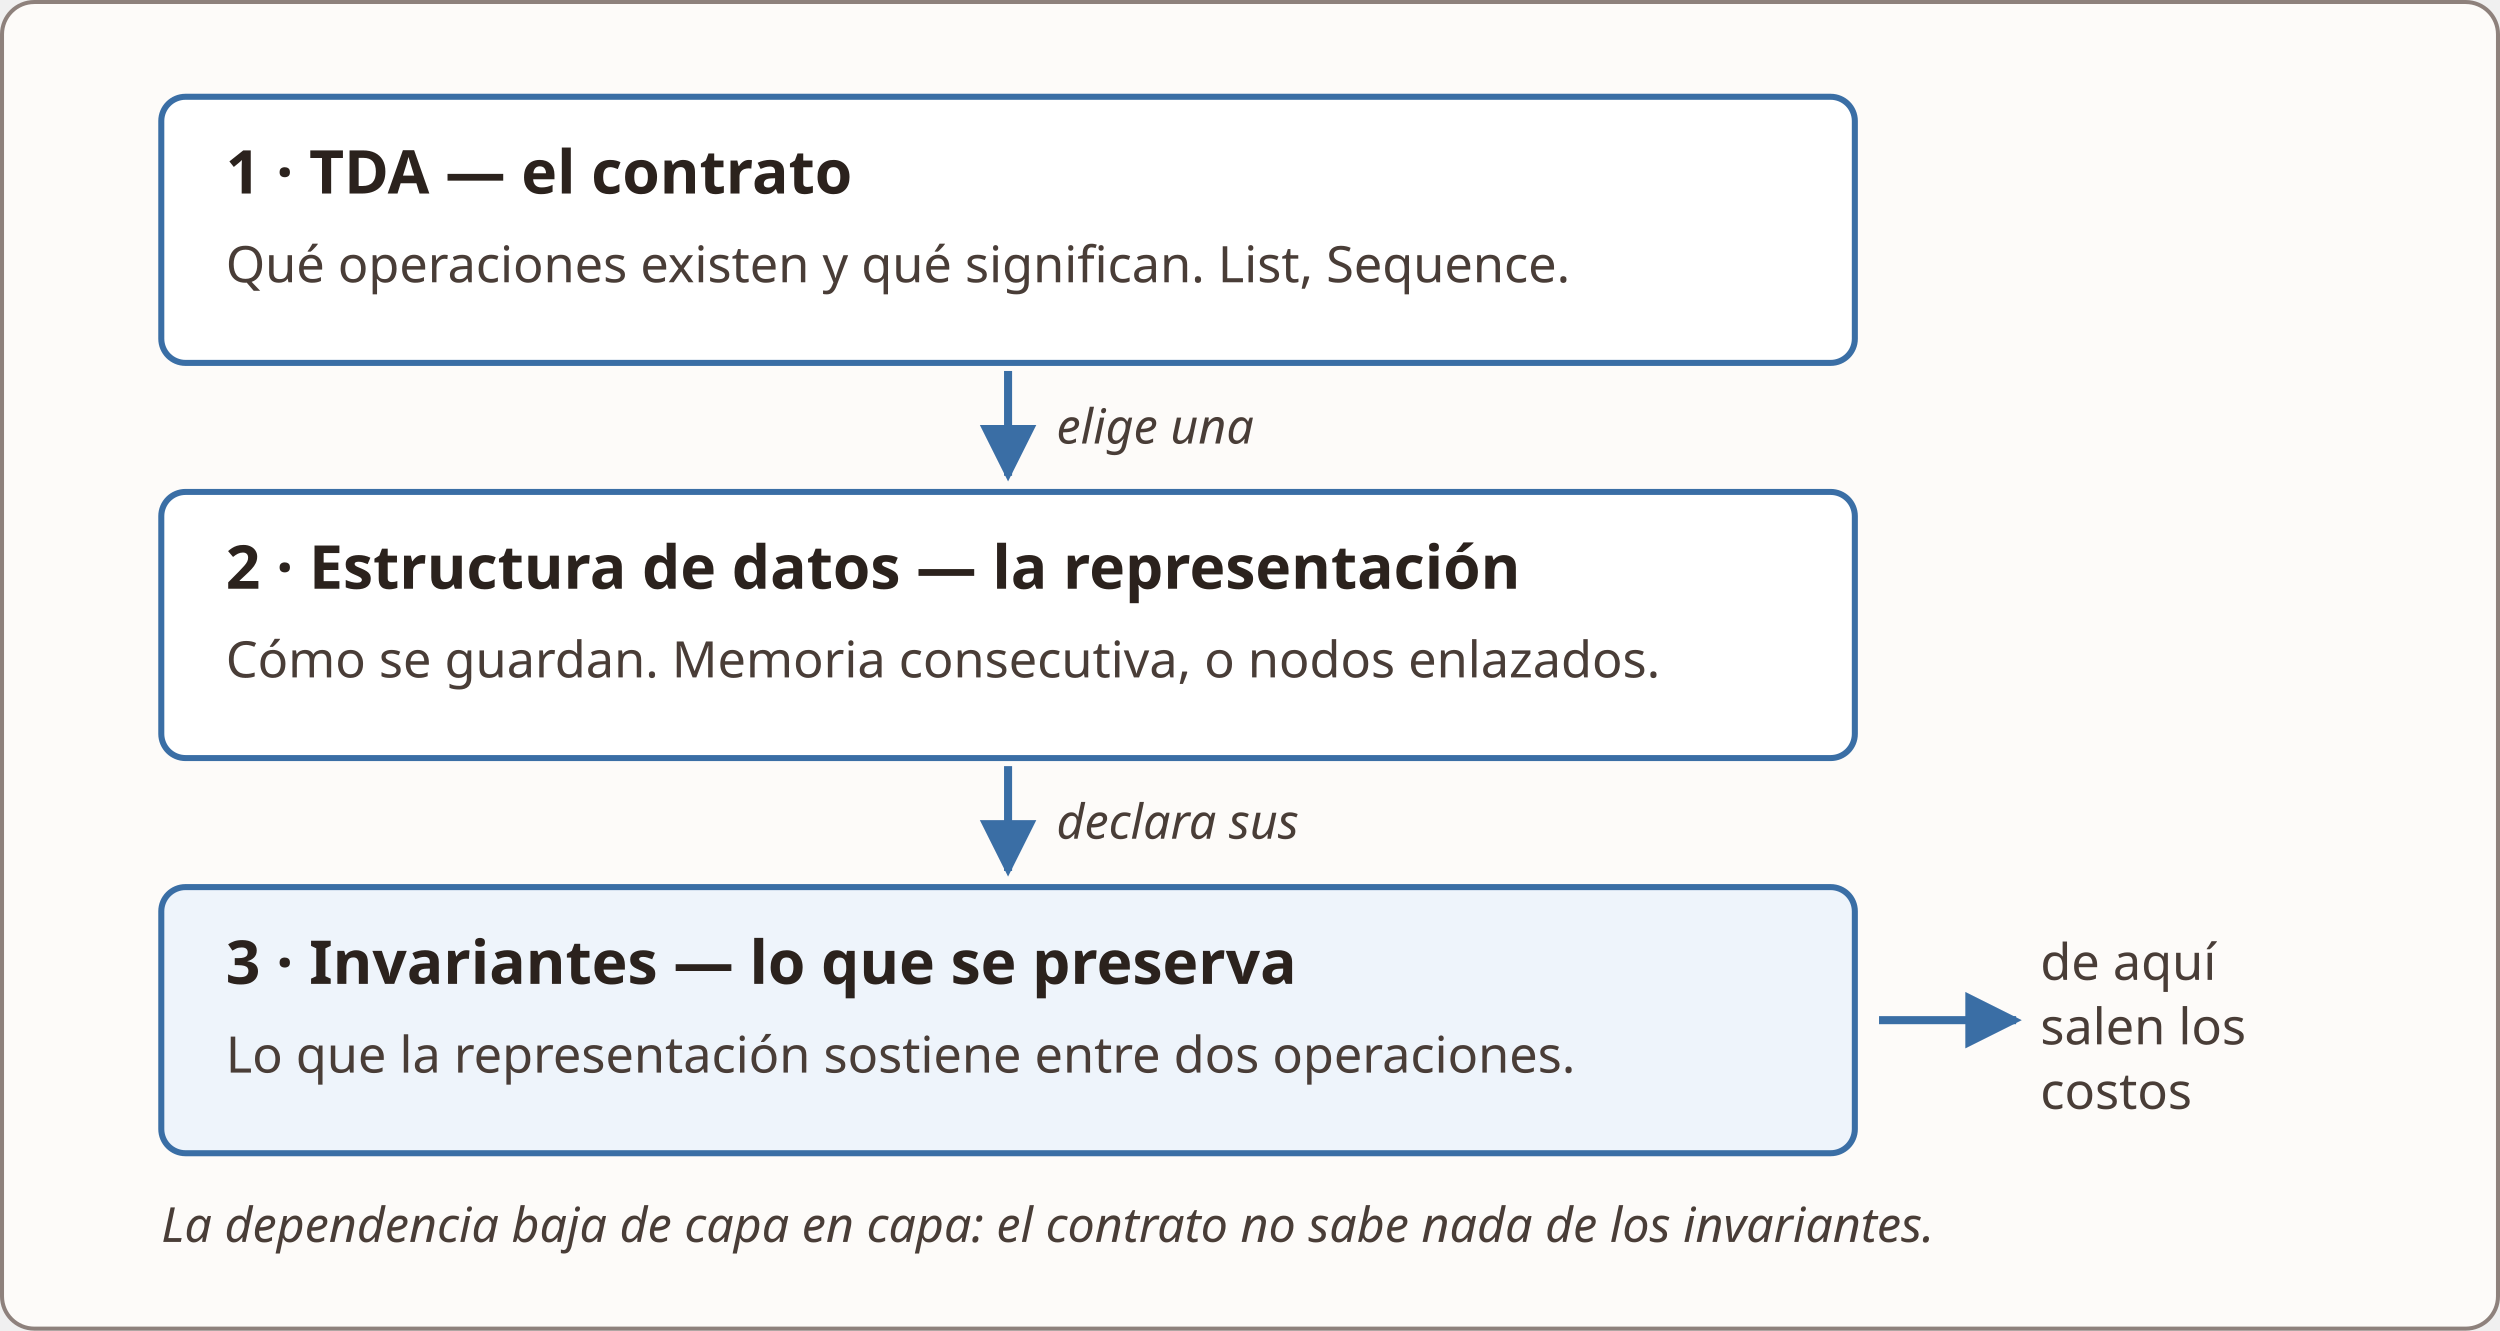
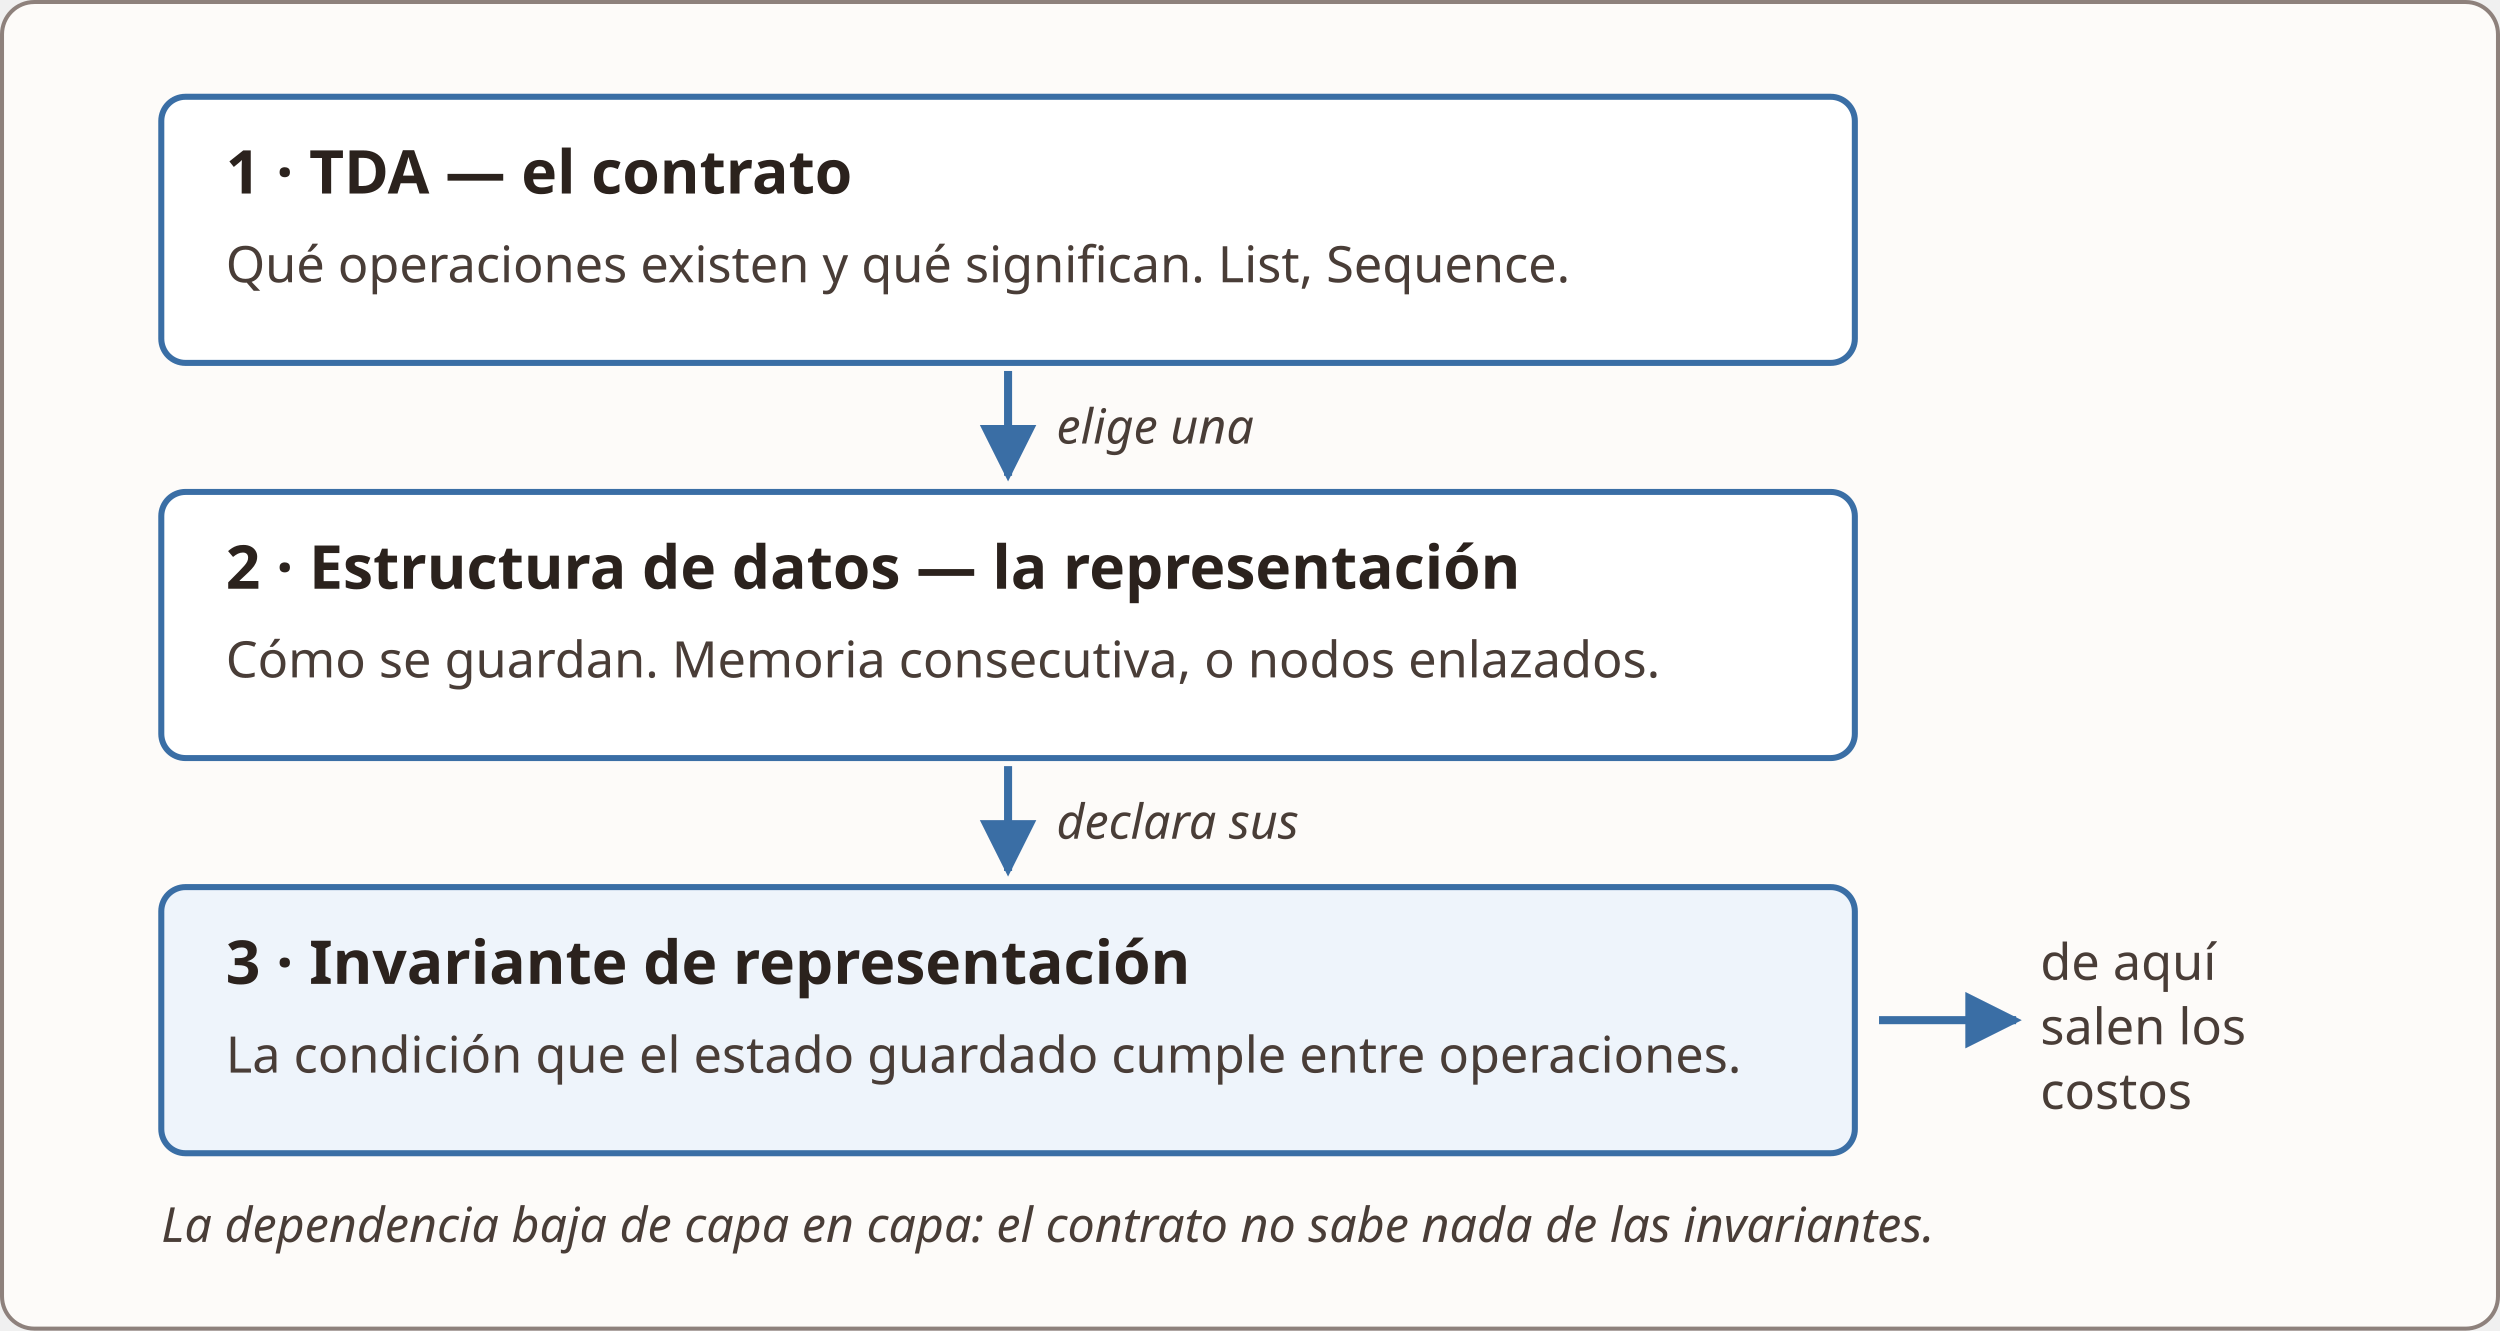
- <svg xmlns="http://www.w3.org/2000/svg" viewBox="0 0 620 330" width="620" height="330" role="img" aria-label="Tres capas apiladas: el TDA fija el contrato, la estructura de datos elige la representación, y los invariantes de esa representación son de donde salen los costos. La dependencia baja de capa en capa y nunca sube.">
+ <svg xmlns="http://www.w3.org/2000/svg" viewBox="0 0 620 330" width="620" height="330" role="img" aria-label="Tres capas apiladas: el TDA fija el contrato, la estructura de datos elige la representación, y las invariantes de esa representación son de donde salen los costos. La dependencia baja de capa en capa y nunca sube.">
  <style>
    .panel { fill: #fdfbf9; stroke: #8e817c; stroke-width: 1; }
    .capa { fill: #ffffff; stroke: #3a6ea5; stroke-width: 1.5; }
    .capa-inv { fill: #eef4fb; stroke: #3a6ea5; stroke-width: 1.5; }
    .t { fill: #2b221d; font-family: system-ui, sans-serif; font-size: 15px; font-weight: 600; }
    .s { fill: #493d37; font-family: system-ui, sans-serif; font-size: 12.5px; }
    .n { fill: #493d37; font-family: system-ui, sans-serif; font-size: 12px; font-style: italic; }
    .flecha { fill: none; stroke: #3a6ea5; stroke-width: 2; marker-end: url(#p); }
  </style>
  <defs>
    <marker id="p" viewBox="0 0 10 10" refX="9" refY="5" markerWidth="7" markerHeight="7" orient="auto-start-reverse">
      <path d="M 0 0 L 10 5 L 0 10 z" fill="#3a6ea5" />
    </marker>
  </defs>
  <rect x="0.5" y="0.5" width="619" height="329" rx="8" class="panel" />
  <rect x="40" y="24" width="420" height="66" rx="6" class="capa" />
  <text x="56" y="48" class="t">1 · TDA — el contrato</text>
  <text x="56" y="70" class="s">Qué operaciones existen y qué significan. List, Sequence.</text>
  <path d="M 250 92 L 250 118" class="flecha" />
  <text x="262" y="110" class="n">elige una</text>
  <rect x="40" y="122" width="420" height="66" rx="6" class="capa" />
  <text x="56" y="146" class="t">2 · Estructura de datos — la representación</text>
  <text x="56" y="168" class="s">Cómo se guardan. Memoria consecutiva, o nodos enlazados.</text>
  <path d="M 250 190 L 250 216" class="flecha" />
  <text x="262" y="208" class="n">declara sus</text>
  <rect x="40" y="220" width="420" height="66" rx="6" class="capa-inv" />
-   <text x="56" y="244" class="t">3 · Invariantes — lo que se preserva</text>
-   <text x="56" y="266" class="s">Lo que la representación sostiene entre dos operaciones.</text>
+   <text x="56" y="244" class="t">3 · Invariante de representación</text>
+   <text x="56" y="266" class="s">La condición que el estado guardado cumple entre operaciones.</text>
  <path d="M 466 253 L 500 253" class="flecha" />
  <text x="506" y="243" class="s">de aquí</text>
  <text x="506" y="259" class="s">salen los</text>
  <text x="506" y="275" class="s">costos</text>
-   <text x="40" y="308" class="n">La dependencia baja de capa en capa: el contrato no sabe nada de los invariantes.</text>
+   <text x="40" y="308" class="n">La dependencia baja de capa en capa: el contrato no sabe nada de las invariantes.</text>
</svg>
